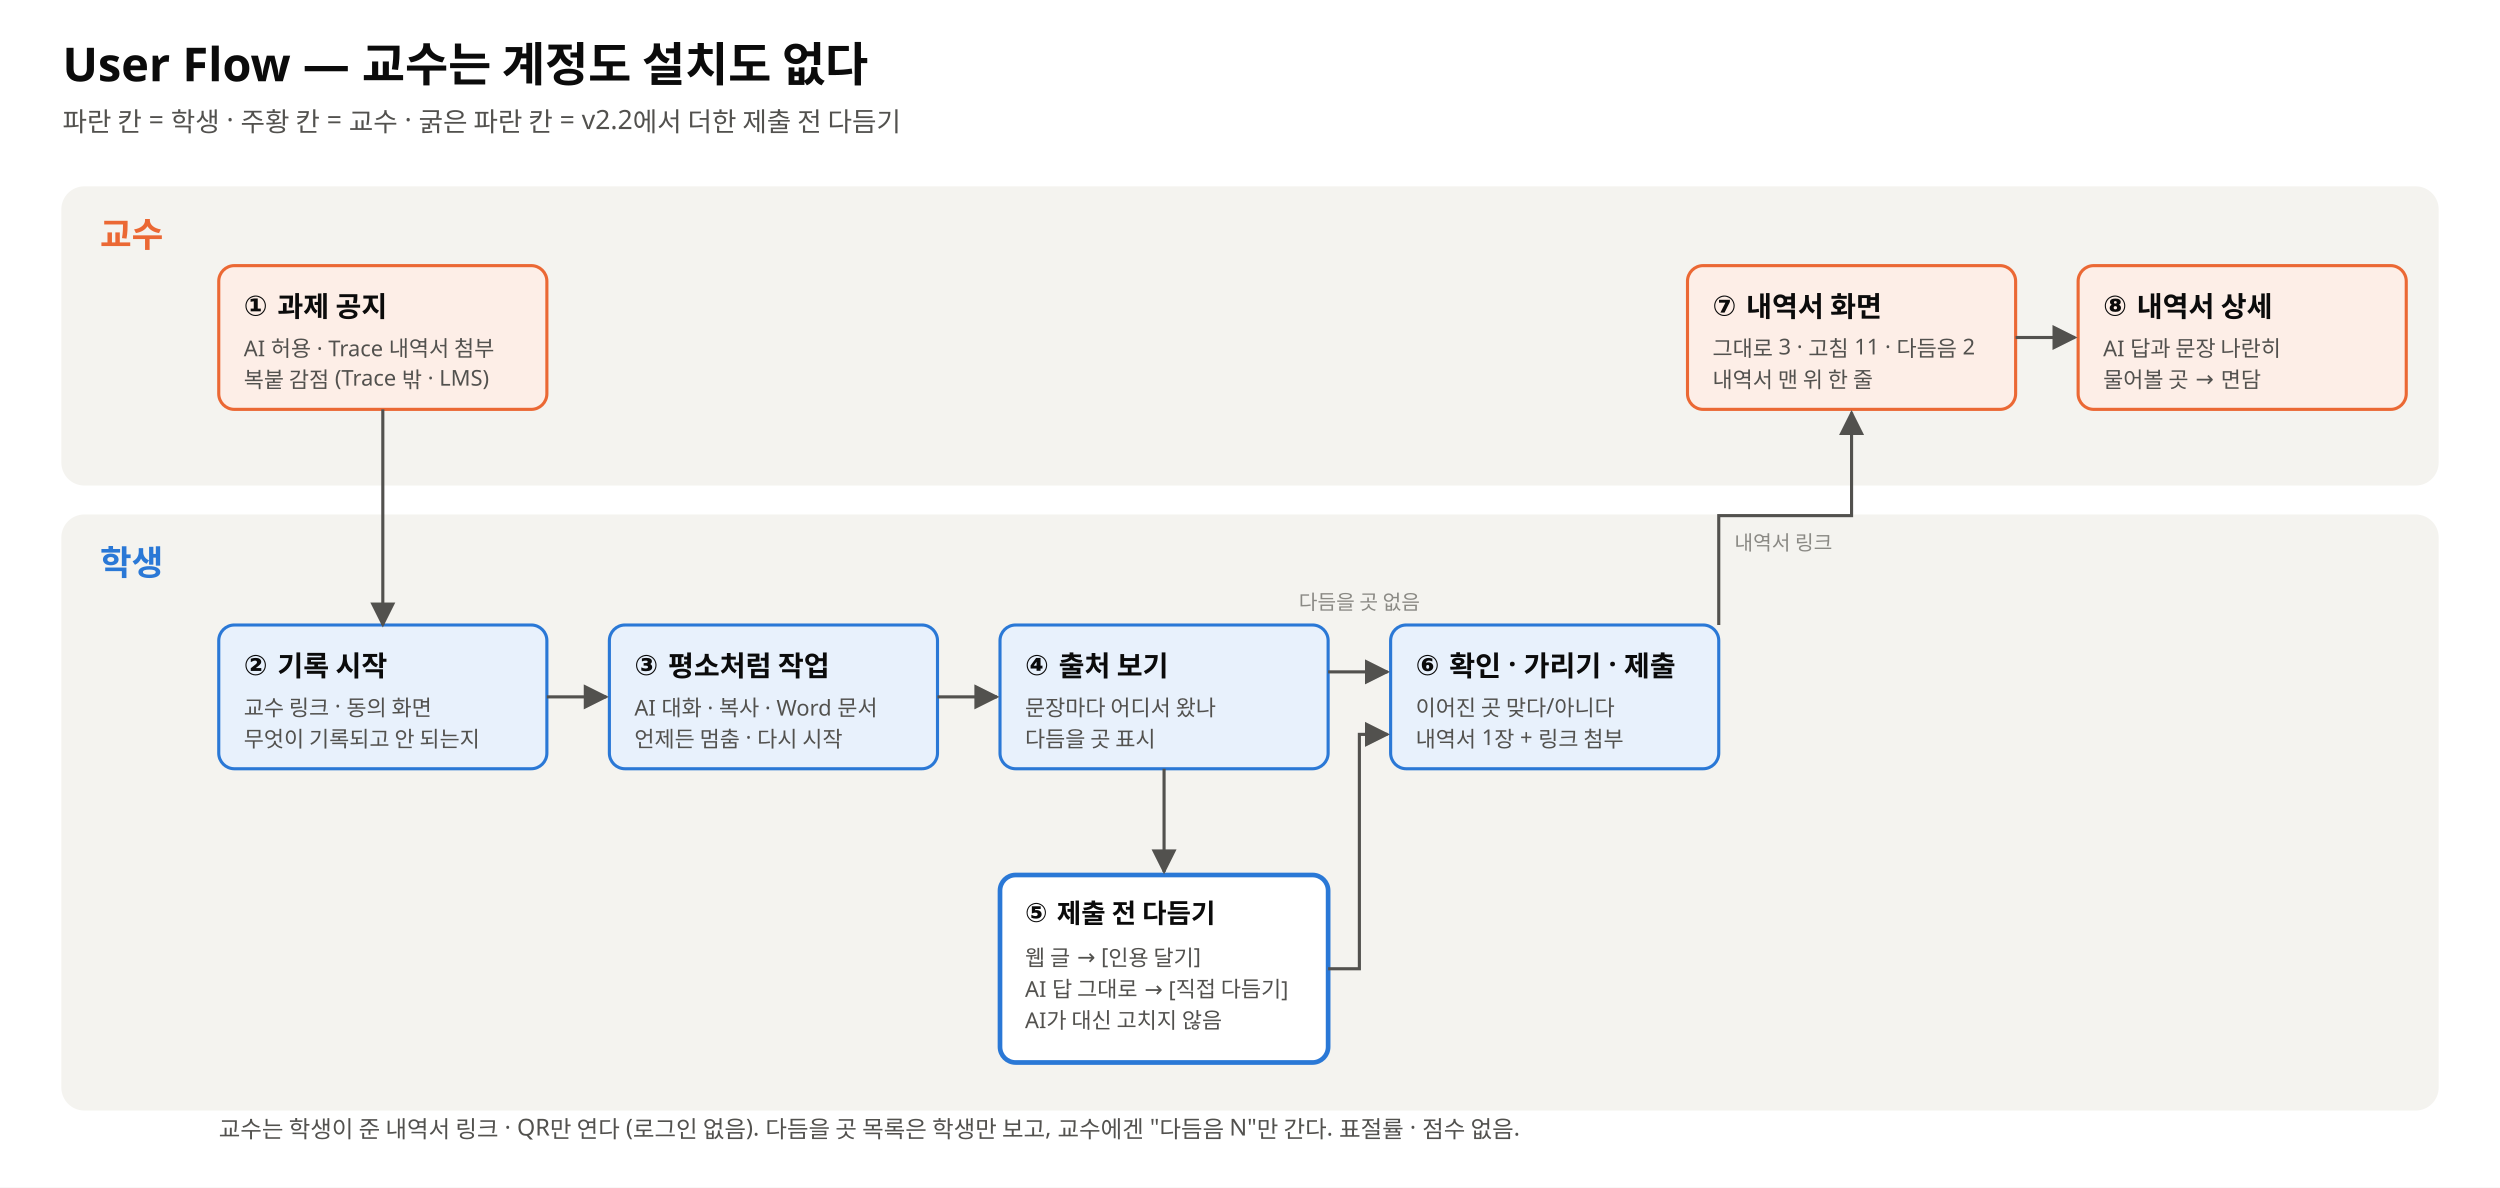
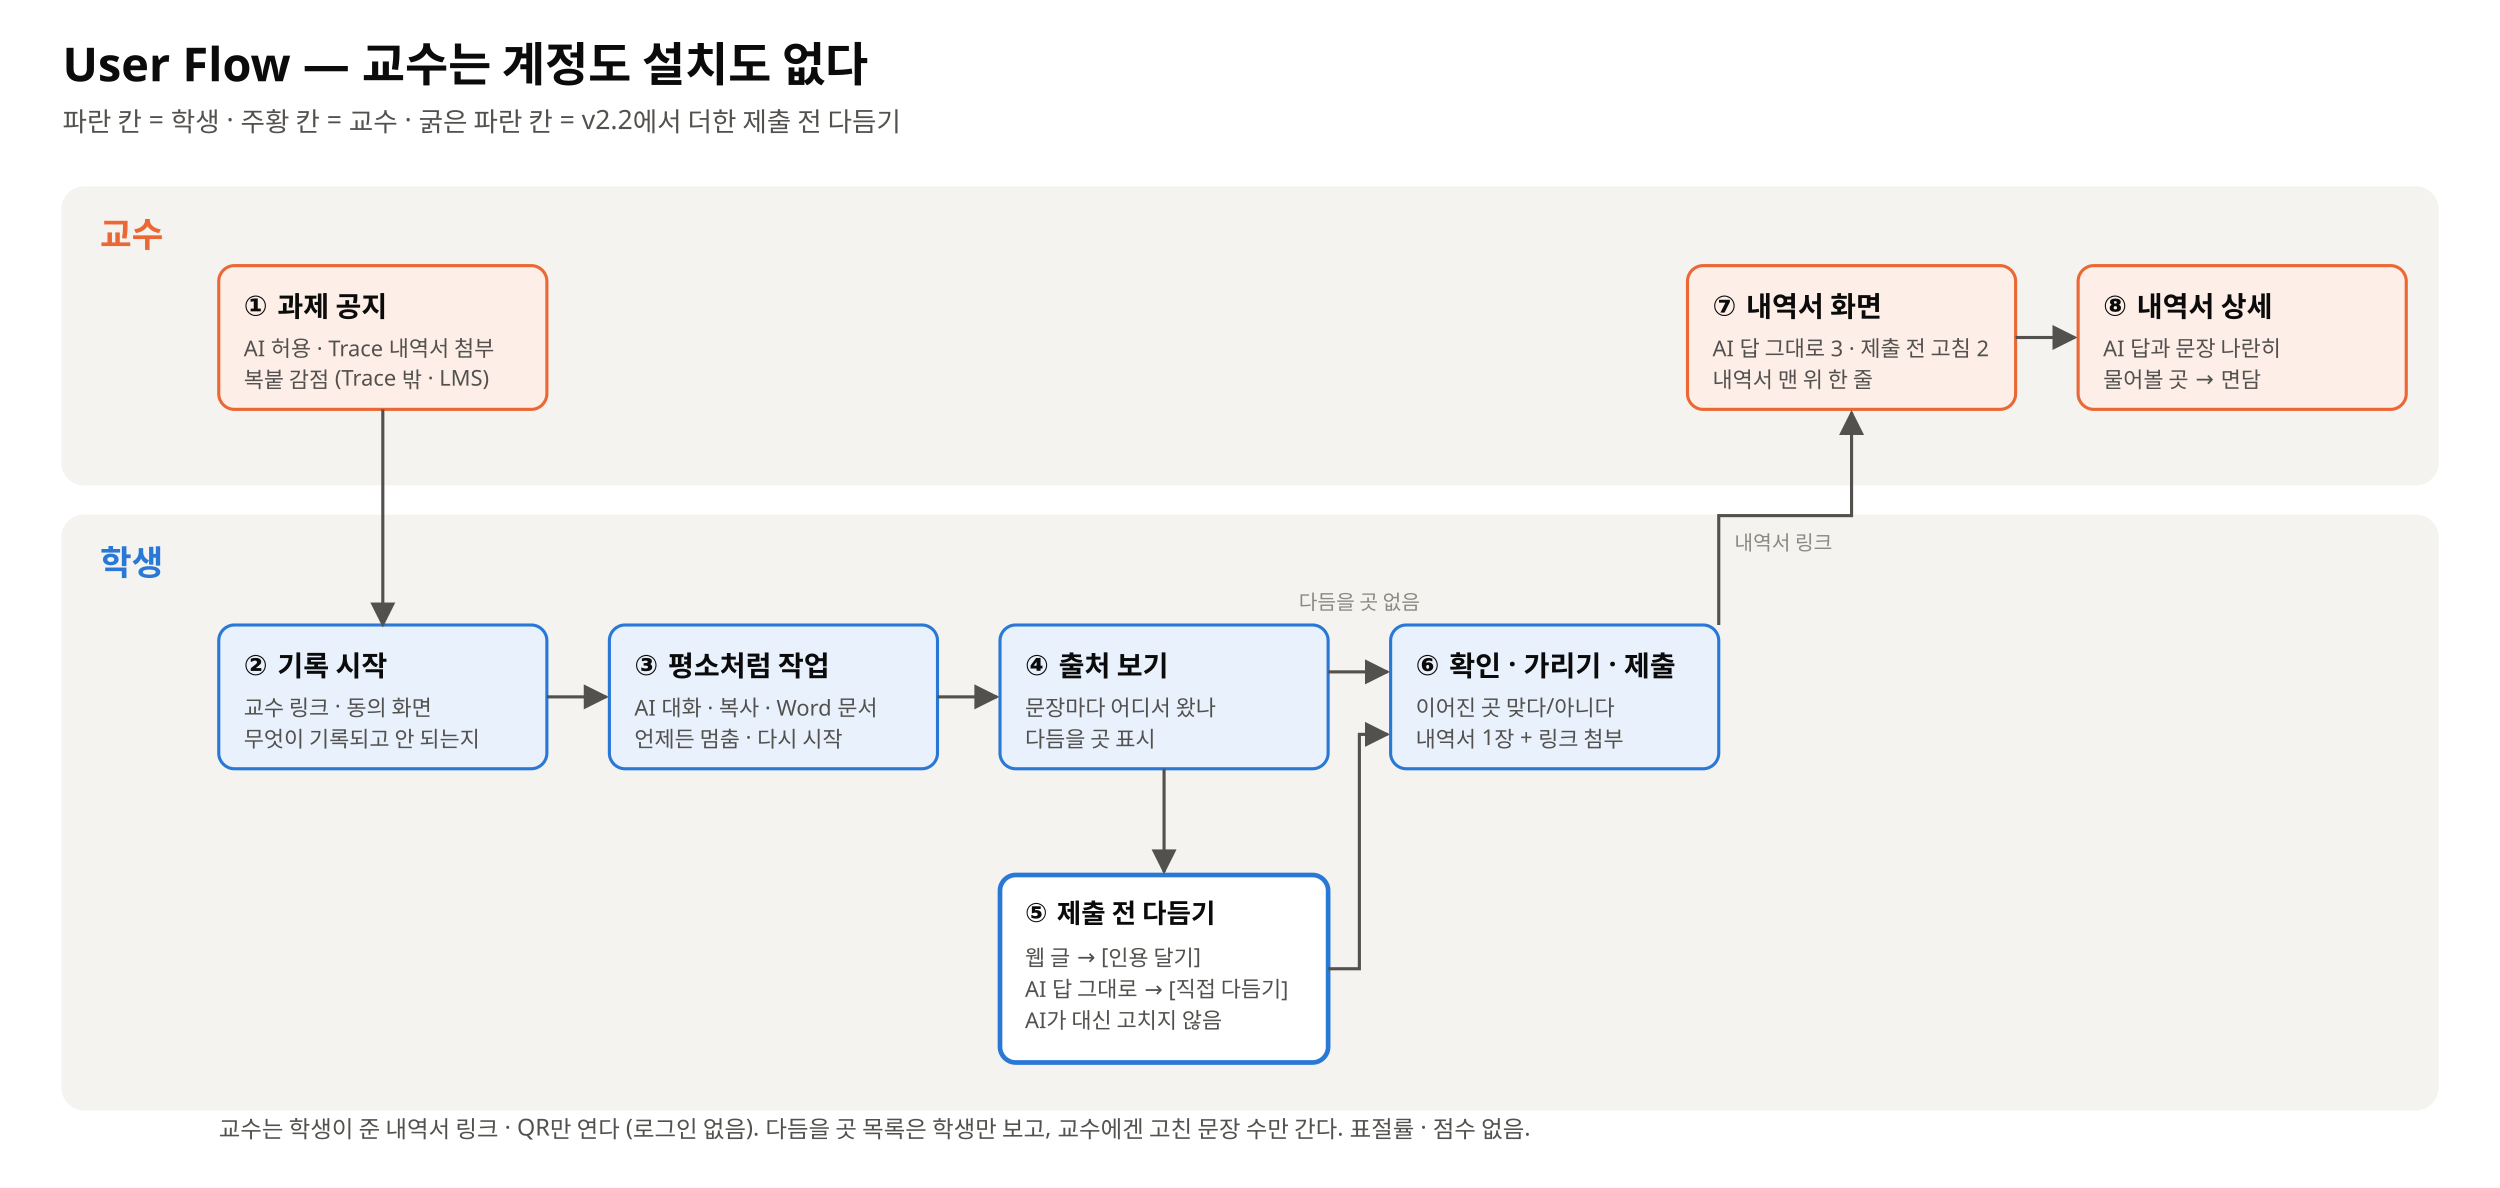
<svg xmlns="http://www.w3.org/2000/svg" viewBox="0 0 1600 760" width="1600" height="760" font-family="Pretendard, 'Apple SD Gothic Neo', 'Noto Sans KR', sans-serif">
  <defs>
    <marker id="arr" viewBox="0 0 10 10" refX="9" refY="5" markerWidth="8" markerHeight="8" orient="auto-start-reverse">
      <path d="M0,0 L10,5 L0,10 z" fill="#52514e" />
    </marker>
  </defs>
  <rect width="1600" height="760" fill="#ffffff" />
  <text x="40" y="52" font-size="30" fill="#0b0b0b" font-weight="700" text-anchor="start">User Flow — 교수는 계정도 설치도 없다</text>
  <text x="40" y="84" font-size="17" fill="#52514e" font-weight="400" text-anchor="start">파란 칸 = 학생 · 주황 칸 = 교수 · 굵은 파란 칸 = v2.2에서 더한 제출 전 다듬기</text>
  <rect x="40" y="120" width="1520" height="190" rx="14" fill="#f4f3ef" stroke="#f4f3ef" stroke-width="1.5" />
  <text x="64" y="158" font-size="22" fill="#eb6834" font-weight="700" text-anchor="start">교수</text>
  <rect x="40" y="330" width="1520" height="380" rx="14" fill="#f4f3ef" stroke="#f4f3ef" stroke-width="1.5" />
  <text x="64" y="368" font-size="22" fill="#2a78d6" font-weight="700" text-anchor="start">학생</text>
  <rect x="140" y="170" width="210" height="92" rx="10" fill="#fdeee7" stroke="#eb6834" stroke-width="2" />
  <text x="156" y="202" font-size="18" fill="#0b0b0b" font-weight="700" text-anchor="start">①  과제 공지</text>
  <text x="156" y="228" font-size="14" fill="#52514e" font-weight="400" text-anchor="start">AI 허용 · Trace 내역서 첨부</text>
  <text x="156" y="248" font-size="14" fill="#52514e" font-weight="400" text-anchor="start">복붙 감점 (Trace 밖 · LMS)</text>
  <rect x="1080" y="170" width="210" height="92" rx="10" fill="#fdeee7" stroke="#eb6834" stroke-width="2" />
  <text x="1096" y="202" font-size="18" fill="#0b0b0b" font-weight="700" text-anchor="start">⑦  내역서 화면</text>
-   <text x="1096" y="228" font-size="14" fill="#52514e" font-weight="400" text-anchor="start">그대로 3 · 고침 11 · 다듬음 2</text>
+   <text x="1096" y="228" font-size="14" fill="#52514e" font-weight="400" text-anchor="start">AI 답 그대로 3 · 제출 전 고침 2</text>
  <text x="1096" y="248" font-size="14" fill="#52514e" font-weight="400" text-anchor="start">내역서 맨 위 한 줄</text>
  <rect x="1330" y="170" width="210" height="92" rx="10" fill="#fdeee7" stroke="#eb6834" stroke-width="2" />
  <text x="1346" y="202" font-size="18" fill="#0b0b0b" font-weight="700" text-anchor="start">⑧  내역서 상세</text>
  <text x="1346" y="228" font-size="14" fill="#52514e" font-weight="400" text-anchor="start">AI 답과 문장 나란히</text>
  <text x="1346" y="248" font-size="14" fill="#52514e" font-weight="400" text-anchor="start">물어볼 곳 → 면담</text>
  <rect x="140" y="400" width="210" height="92" rx="10" fill="#e8f1fc" stroke="#2a78d6" stroke-width="2" />
  <text x="156" y="432" font-size="18" fill="#0b0b0b" font-weight="700" text-anchor="start">②  기록 시작</text>
  <text x="156" y="458" font-size="14" fill="#52514e" font-weight="400" text-anchor="start">교수 링크 · 동의 화면</text>
  <text x="156" y="478" font-size="14" fill="#52514e" font-weight="400" text-anchor="start">무엇이 기록되고 안 되는지</text>
  <rect x="390" y="400" width="210" height="92" rx="10" fill="#e8f1fc" stroke="#2a78d6" stroke-width="2" />
  <text x="406" y="432" font-size="18" fill="#0b0b0b" font-weight="700" text-anchor="start">③  평소처럼 작업</text>
  <text x="406" y="458" font-size="14" fill="#52514e" font-weight="400" text-anchor="start">AI 대화 · 복사 · Word 문서</text>
  <text x="406" y="478" font-size="14" fill="#52514e" font-weight="400" text-anchor="start">언제든 멈춤 · 다시 시작</text>
  <rect x="640" y="400" width="210" height="92" rx="10" fill="#e8f1fc" stroke="#2a78d6" stroke-width="2" />
  <text x="656" y="432" font-size="18" fill="#0b0b0b" font-weight="700" text-anchor="start">④  출처 보기</text>
  <text x="656" y="458" font-size="14" fill="#52514e" font-weight="400" text-anchor="start">문장마다 어디서 왔나</text>
  <text x="656" y="478" font-size="14" fill="#52514e" font-weight="400" text-anchor="start">다듬을 곳 표시</text>
  <rect x="890" y="400" width="210" height="92" rx="10" fill="#e8f1fc" stroke="#2a78d6" stroke-width="2" />
  <text x="906" y="432" font-size="18" fill="#0b0b0b" font-weight="700" text-anchor="start">⑥  확인 · 가리기 · 제출</text>
  <text x="906" y="458" font-size="14" fill="#52514e" font-weight="400" text-anchor="start">이어진 곳 맞다/아니다</text>
  <text x="906" y="478" font-size="14" fill="#52514e" font-weight="400" text-anchor="start">내역서 1장 + 링크 첨부</text>
  <rect x="640" y="560" width="210" height="120" rx="10" fill="#ffffff" stroke="#2a78d6" stroke-width="3" />
  <text x="656" y="590" font-size="17" fill="#0b0b0b" font-weight="700" text-anchor="start">⑤  제출 전 다듬기</text>
  <text x="656" y="618" font-size="14" fill="#52514e" font-weight="400" text-anchor="start">웹 글 → [인용 달기]</text>
  <text x="656" y="638" font-size="14" fill="#52514e" font-weight="400" text-anchor="start">AI 답 그대로 → [직접 다듬기]</text>
  <text x="656" y="658" font-size="14" fill="#52514e" font-weight="400" text-anchor="start">AI가 대신 고치지 않음</text>
  <path d="M245,262 L245,400" fill="none" stroke="#52514e" stroke-width="2" marker-end="url(#arr)" />
  <line x1="350" y1="446" x2="388" y2="446" stroke="#52514e" stroke-width="2" marker-end="url(#arr)" />
  <line x1="600" y1="446" x2="638" y2="446" stroke="#52514e" stroke-width="2" marker-end="url(#arr)" />
  <line x1="745" y1="492" x2="745" y2="558" stroke="#52514e" stroke-width="2" marker-end="url(#arr)" />
  <path d="M850,620 L870,620 L870,470 L888,470" fill="none" stroke="#52514e" stroke-width="2" marker-end="url(#arr)" />
  <line x1="850" y1="430" x2="888" y2="430" stroke="#52514e" stroke-width="2" marker-end="url(#arr)" />
  <text x="870" y="390" font-size="13" fill="#8a8984" font-weight="400" text-anchor="middle">다듬을 곳 없음</text>
  <path d="M1100,400 L1100,330 L1185,330 L1185,264" fill="none" stroke="#52514e" stroke-width="2" marker-end="url(#arr)" />
  <line x1="1290" y1="216" x2="1328" y2="216" stroke="#52514e" stroke-width="2" marker-end="url(#arr)" />
  <text x="1110" y="352" font-size="13" fill="#8a8984" font-weight="400" text-anchor="start">내역서 링크</text>
-   <text x="140" y="728" font-size="15" fill="#52514e" font-weight="400" text-anchor="start">교수는 학생이 준 내역서 링크 · QR만 연다 (로그인 없음). 다듬을 곳 목록은 학생만 보고, 교수에겐 "다듬음 N"만 간다. 표절률 · 점수 없음.</text>
+   <text x="140" y="728" font-size="15" fill="#52514e" font-weight="400" text-anchor="start">교수는 학생이 준 내역서 링크 · QR만 연다 (로그인 없음). 다듬을 곳 목록은 학생만 보고, 교수에겐 고친 문장 수만 간다. 표절률 · 점수 없음.</text>
</svg>
